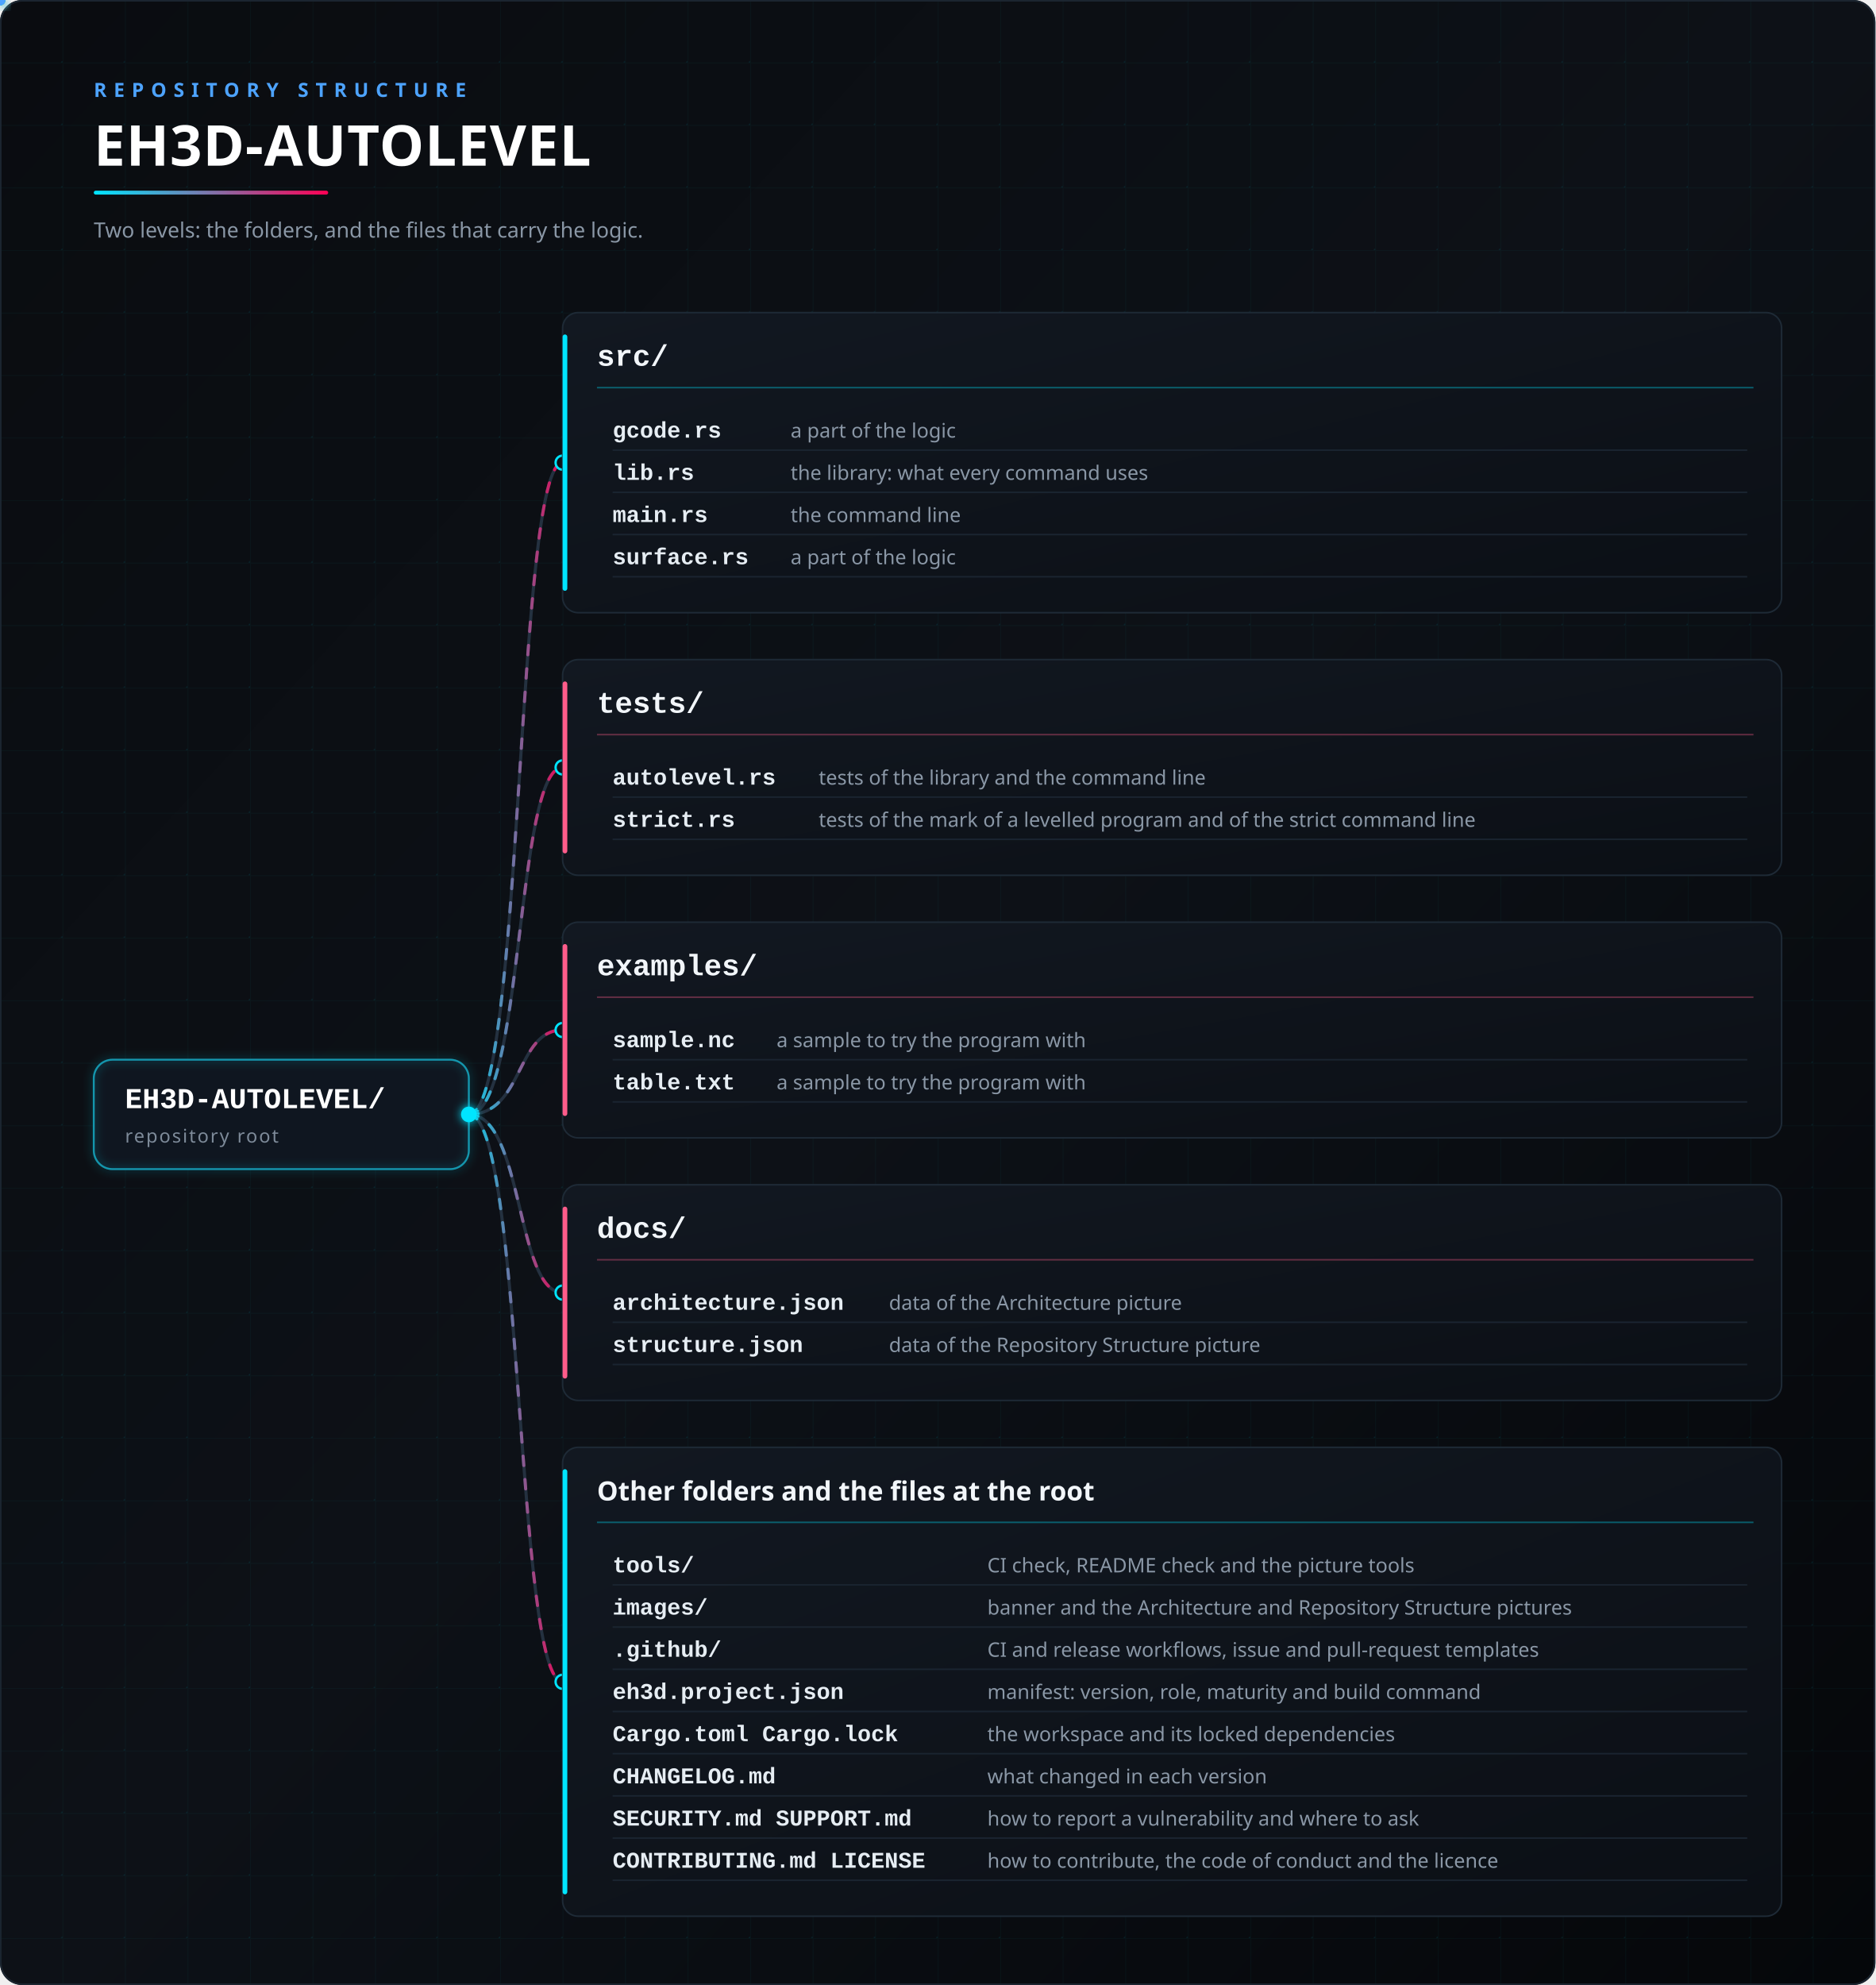
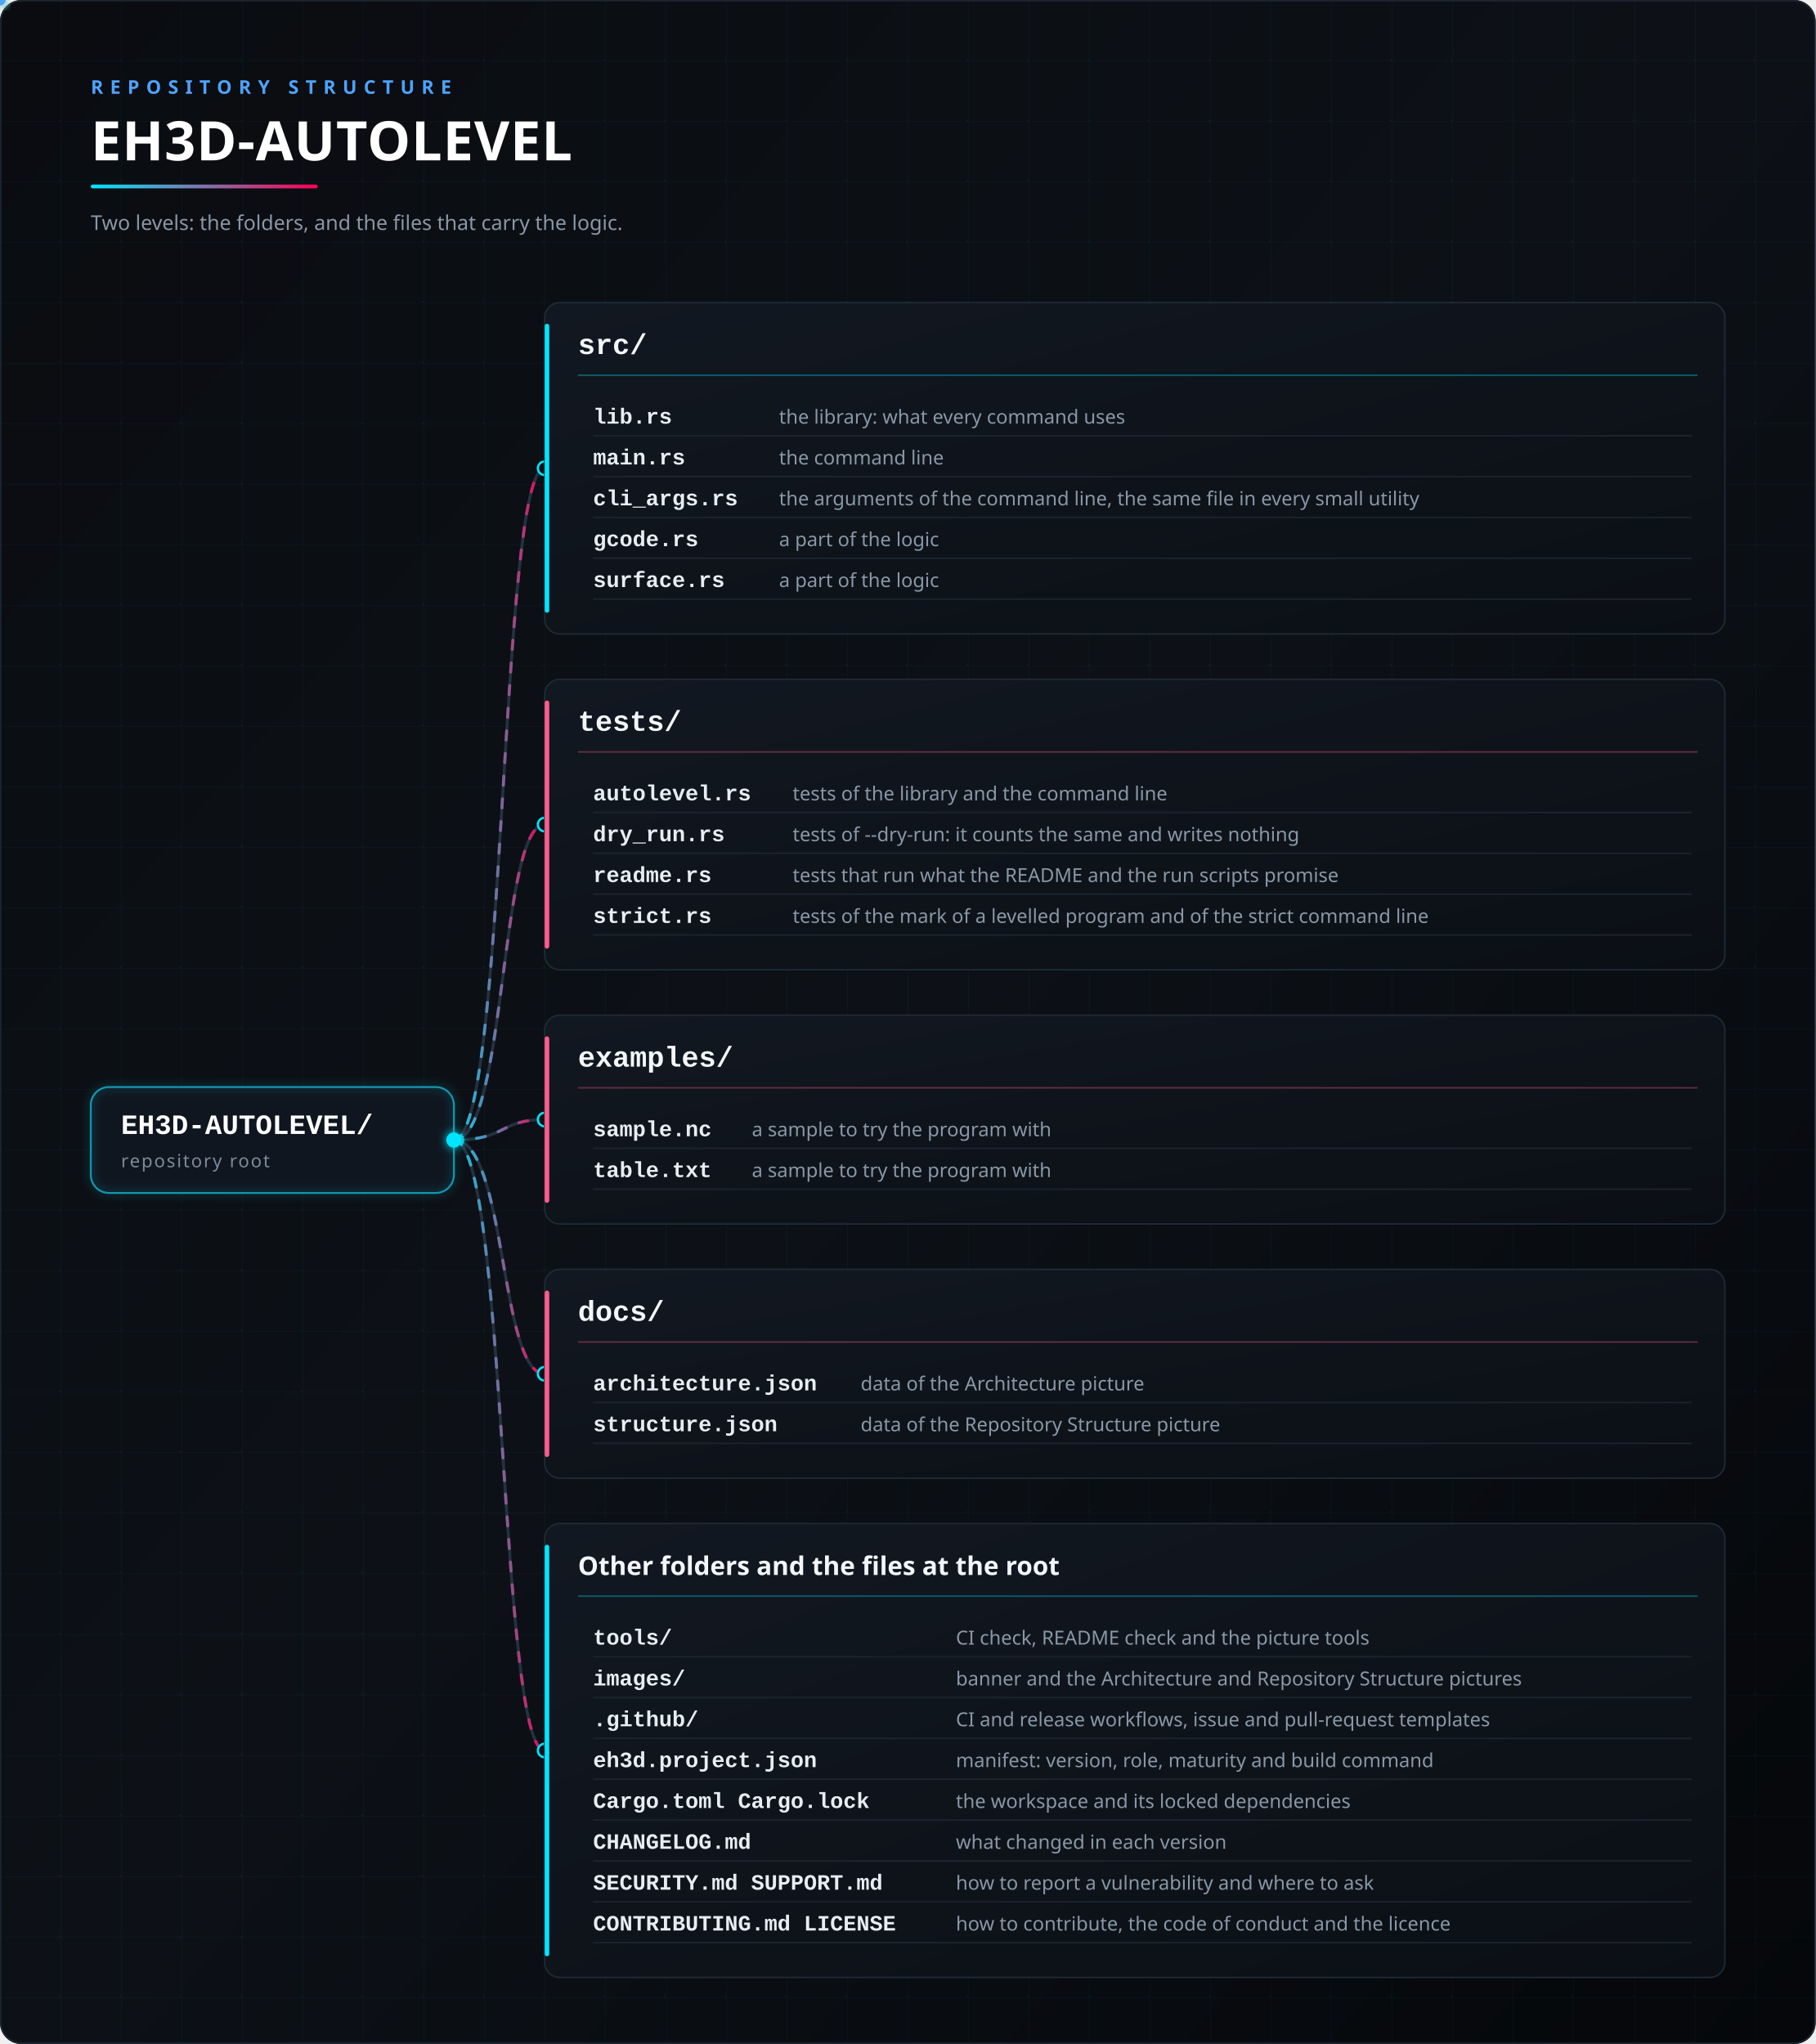
- <svg xmlns="http://www.w3.org/2000/svg" viewBox="0 0 1200 1270" width="100%" role="img" aria-labelledby="t d">
+ <svg xmlns="http://www.w3.org/2000/svg" viewBox="0 0 1200 1351" width="100%" role="img" aria-labelledby="t d">
  <defs>
    <linearGradient id="bg" x1="0" y1="0" x2="1" y2="1">
      <stop offset="0" stop-color="#0A0C10" />
      <stop offset="0.5" stop-color="#0D1117" />
      <stop offset="1" stop-color="#05070A" />
    </linearGradient>
    <linearGradient id="card" x1="0" y1="0" x2="1" y2="1">
      <stop offset="0" stop-color="#121821" />
      <stop offset="1" stop-color="#0B0F15" />
    </linearGradient>
    <linearGradient id="line" x1="0" y1="0" x2="1" y2="0">
      <stop offset="0" stop-color="#00E5FF" />
      <stop offset="1" stop-color="#FF0055" />
    </linearGradient>
    <filter id="glow" x="-50%" y="-50%" width="200%" height="200%">
      <feGaussianBlur stdDeviation="3" result="b" />
      <feMerge>
        <feMergeNode in="b" />
        <feMergeNode in="SourceGraphic" />
      </feMerge>
    </filter>
    <pattern id="grid" width="40" height="40" patternUnits="userSpaceOnUse">
      <path d="M40 0H0V40" fill="none" stroke="#00E5FF" stroke-opacity="0.035" />
      <circle cx="40" cy="40" r="1" fill="#00E5FF" fill-opacity="0.09" />
    </pattern>
  </defs>
-   <rect width="1200" height="1270" rx="14" fill="url(#bg)" />
-   <rect width="1200" height="1270" rx="14" fill="url(#grid)" />
-   <rect x="0.5" y="0.5" width="1199" height="1269" rx="14" fill="none" stroke="#1B2530" />
+   <rect width="1200" height="1351" rx="14" fill="url(#bg)" />
+   <rect width="1200" height="1351" rx="14" fill="url(#grid)" />
+   <rect x="0.5" y="0.5" width="1199" height="1350" rx="14" fill="none" stroke="#1B2530" />
  <text x="60" y="62" font-family="'Segoe UI','Noto Sans','Noto Sans CJK SC','Microsoft YaHei','Yu Gothic','Helvetica Neue',Helvetica,Arial,sans-serif" font-size="12.5" font-weight="600" fill="#4DA3FF" text-anchor="start" letter-spacing="4.5">REPOSITORY STRUCTURE</text>
  <text x="60" y="106" font-family="'Segoe UI','Noto Sans','Noto Sans CJK SC','Microsoft YaHei','Yu Gothic','Helvetica Neue',Helvetica,Arial,sans-serif" font-size="36" font-weight="700" fill="#FFFFFF" text-anchor="start" letter-spacing="0.5">EH3D-AUTOLEVEL</text>
  <rect x="60" y="122" width="150" height="2.5" rx="1.25" fill="url(#line)">
    <animate attributeName="width" values="40;150;150" keyTimes="0;0.4;1" dur="3s" repeatCount="indefinite" />
  </rect>
  <text x="60" y="152" font-family="'Segoe UI','Noto Sans','Noto Sans CJK SC','Microsoft YaHei','Yu Gothic','Helvetica Neue',Helvetica,Arial,sans-serif" font-size="13.5" font-weight="400" fill="#8A97A6" text-anchor="start">Two levels: the folders, and the files that carry the logic.</text>
-   <path id="c0" d="M300,713 C335,713 330,296 360,296" fill="none" stroke="#243140" stroke-width="2" />
-   <path d="M300,713 C335,713 330,296 360,296" fill="none" stroke="url(#line)" stroke-width="2" stroke-linecap="round" stroke-dasharray="6 9" opacity="0.9">
+   <path id="c0" d="M300,753.5 C335,753.5 330,309.5 360,309.5" fill="none" stroke="#243140" stroke-width="2" />
+   <path d="M300,753.5 C335,753.5 330,309.5 360,309.5" fill="none" stroke="url(#line)" stroke-width="2" stroke-linecap="round" stroke-dasharray="6 9" opacity="0.9">
    <animate attributeName="stroke-dashoffset" from="0" to="-30" dur="1.6s" repeatCount="indefinite" />
  </path>
-   <circle cx="360" cy="296" r="4.5" fill="#0D1117" stroke="#00E5FF" stroke-width="1.5" />
-   <path id="c1" d="M300,713 C335,713 330,491 360,491" fill="none" stroke="#243140" stroke-width="2" />
-   <path d="M300,713 C335,713 330,491 360,491" fill="none" stroke="url(#line)" stroke-width="2" stroke-linecap="round" stroke-dasharray="6 9" opacity="0.9">
+   <circle cx="360" cy="309.5" r="4.5" fill="#0D1117" stroke="#00E5FF" stroke-width="1.5" />
+   <path id="c1" d="M300,753.5 C335,753.5 330,545 360,545" fill="none" stroke="#243140" stroke-width="2" />
+   <path d="M300,753.5 C335,753.5 330,545 360,545" fill="none" stroke="url(#line)" stroke-width="2" stroke-linecap="round" stroke-dasharray="6 9" opacity="0.9">
    <animate attributeName="stroke-dashoffset" from="0" to="-30" dur="1.6s" repeatCount="indefinite" />
  </path>
-   <circle cx="360" cy="491" r="4.5" fill="#0D1117" stroke="#00E5FF" stroke-width="1.5" />
-   <path id="c2" d="M300,713 C335,713 330,659 360,659" fill="none" stroke="#243140" stroke-width="2" />
-   <path d="M300,713 C335,713 330,659 360,659" fill="none" stroke="url(#line)" stroke-width="2" stroke-linecap="round" stroke-dasharray="6 9" opacity="0.9">
+   <circle cx="360" cy="545" r="4.5" fill="#0D1117" stroke="#00E5FF" stroke-width="1.5" />
+   <path id="c2" d="M300,753.5 C335,753.5 330,740 360,740" fill="none" stroke="#243140" stroke-width="2" />
+   <path d="M300,753.5 C335,753.5 330,740 360,740" fill="none" stroke="url(#line)" stroke-width="2" stroke-linecap="round" stroke-dasharray="6 9" opacity="0.9">
    <animate attributeName="stroke-dashoffset" from="0" to="-30" dur="1.6s" repeatCount="indefinite" />
  </path>
-   <circle cx="360" cy="659" r="4.5" fill="#0D1117" stroke="#00E5FF" stroke-width="1.5" />
-   <path id="c3" d="M300,713 C335,713 330,827 360,827" fill="none" stroke="#243140" stroke-width="2" />
-   <path d="M300,713 C335,713 330,827 360,827" fill="none" stroke="url(#line)" stroke-width="2" stroke-linecap="round" stroke-dasharray="6 9" opacity="0.9">
+   <circle cx="360" cy="740" r="4.5" fill="#0D1117" stroke="#00E5FF" stroke-width="1.5" />
+   <path id="c3" d="M300,753.5 C335,753.5 330,908 360,908" fill="none" stroke="#243140" stroke-width="2" />
+   <path d="M300,753.5 C335,753.5 330,908 360,908" fill="none" stroke="url(#line)" stroke-width="2" stroke-linecap="round" stroke-dasharray="6 9" opacity="0.9">
    <animate attributeName="stroke-dashoffset" from="0" to="-30" dur="1.6s" repeatCount="indefinite" />
  </path>
-   <circle cx="360" cy="827" r="4.5" fill="#0D1117" stroke="#00E5FF" stroke-width="1.5" />
-   <path id="c4" d="M300,713 C335,713 330,1076 360,1076" fill="none" stroke="#243140" stroke-width="2" />
-   <path d="M300,713 C335,713 330,1076 360,1076" fill="none" stroke="url(#line)" stroke-width="2" stroke-linecap="round" stroke-dasharray="6 9" opacity="0.9">
+   <circle cx="360" cy="908" r="4.5" fill="#0D1117" stroke="#00E5FF" stroke-width="1.5" />
+   <path id="c4" d="M300,753.5 C335,753.5 330,1157 360,1157" fill="none" stroke="#243140" stroke-width="2" />
+   <path d="M300,753.5 C335,753.5 330,1157 360,1157" fill="none" stroke="url(#line)" stroke-width="2" stroke-linecap="round" stroke-dasharray="6 9" opacity="0.9">
    <animate attributeName="stroke-dashoffset" from="0" to="-30" dur="1.6s" repeatCount="indefinite" />
  </path>
-   <circle cx="360" cy="1076" r="4.5" fill="#0D1117" stroke="#00E5FF" stroke-width="1.5" />
+   <circle cx="360" cy="1157" r="4.5" fill="#0D1117" stroke="#00E5FF" stroke-width="1.5" />
  <circle r="3.5" fill="#00E5FF" filter="url(#glow)">
    <animateMotion dur="3.4s" repeatCount="indefinite">
      <mpath href="#c0" />
    </animateMotion>
  </circle>
  <circle r="3.5" fill="#4DA3FF" filter="url(#glow)">
    <animateMotion dur="4.2s" repeatCount="indefinite">
      <mpath href="#c1" />
    </animateMotion>
  </circle>
  <circle r="3.5" fill="#FFB300" filter="url(#glow)">
    <animateMotion dur="5.0s" repeatCount="indefinite">
      <mpath href="#c2" />
    </animateMotion>
  </circle>
  <circle r="3.5" fill="#00E5FF" filter="url(#glow)">
    <animateMotion dur="5.8s" repeatCount="indefinite">
      <mpath href="#c3" />
    </animateMotion>
  </circle>
  <circle r="3.5" fill="#4DA3FF" filter="url(#glow)">
    <animateMotion dur="6.6s" repeatCount="indefinite">
      <mpath href="#c4" />
    </animateMotion>
  </circle>
-   <rect x="60" y="678" width="240" height="70" rx="12" fill="#0F1620" stroke="#2A3A4C" stroke-width="1.2" />
-   <rect x="60" y="678" width="240" height="70" rx="12" fill="none" stroke="#00E5FF" stroke-opacity="0.5" stroke-width="1.2" filter="url(#glow)">
+   <rect x="60" y="718.5" width="240" height="70" rx="12" fill="#0F1620" stroke="#2A3A4C" stroke-width="1.2" />
+   <rect x="60" y="718.5" width="240" height="70" rx="12" fill="none" stroke="#00E5FF" stroke-opacity="0.5" stroke-width="1.2" filter="url(#glow)">
    <animate attributeName="stroke-opacity" values="0.15;0.6;0.15" dur="3.6s" repeatCount="indefinite" />
  </rect>
-   <text x="80" y="709" font-family="'JetBrains Mono','Cascadia Code','SFMono-Regular',Consolas,'Liberation Mono',monospace" font-size="18.5" font-weight="700" fill="#FFFFFF" text-anchor="start">EH3D-AUTOLEVEL/</text>
-   <text x="80" y="731" font-family="'Segoe UI','Noto Sans','Noto Sans CJK SC','Microsoft YaHei','Yu Gothic','Helvetica Neue',Helvetica,Arial,sans-serif" font-size="12" font-weight="400" fill="#7D8A99" text-anchor="start" letter-spacing="1">repository root</text>
-   <circle cx="300" cy="713" r="5" fill="#00E5FF" filter="url(#glow)" />
-   <rect x="360" y="200" width="780" height="192" rx="10" fill="url(#card)" stroke="#1E2A36" stroke-width="1" />
-   <rect x="360" y="214" width="3" height="164" rx="1.5" fill="#00E5FF">
+   <text x="80" y="749.5" font-family="'JetBrains Mono','Cascadia Code','SFMono-Regular',Consolas,'Liberation Mono',monospace" font-size="18.5" font-weight="700" fill="#FFFFFF" text-anchor="start">EH3D-AUTOLEVEL/</text>
+   <text x="80" y="771.5" font-family="'Segoe UI','Noto Sans','Noto Sans CJK SC','Microsoft YaHei','Yu Gothic','Helvetica Neue',Helvetica,Arial,sans-serif" font-size="12" font-weight="400" fill="#7D8A99" text-anchor="start" letter-spacing="1">repository root</text>
+   <circle cx="300" cy="753.5" r="5" fill="#00E5FF" filter="url(#glow)" />
+   <rect x="360" y="200" width="780" height="219" rx="10" fill="url(#card)" stroke="#1E2A36" stroke-width="1" />
+   <rect x="360" y="214" width="3" height="191" rx="1.5" fill="#00E5FF">
    <animate attributeName="opacity" values="0.55;1;0.55" dur="4s" begin="0s" repeatCount="indefinite" />
  </rect>
  <text x="382" y="234" font-family="'JetBrains Mono','Cascadia Code','SFMono-Regular',Consolas,'Liberation Mono',monospace" font-size="19" font-weight="700" fill="#F2F6FA" text-anchor="start">src/</text>
  <line x1="382" y1="248" x2="1122" y2="248" stroke="#00E5FF" stroke-opacity="0.35" stroke-width="1" />
-   <text x="392" y="280" font-family="'JetBrains Mono','Cascadia Code','SFMono-Regular',Consolas,'Liberation Mono',monospace" font-size="14.5" font-weight="600" fill="#E6EDF3" text-anchor="start">gcode.rs</text>
-   <text x="505.9" y="280" font-family="'Segoe UI','Noto Sans','Noto Sans CJK SC','Microsoft YaHei','Yu Gothic','Helvetica Neue',Helvetica,Arial,sans-serif" font-size="12.8" font-weight="400" fill="#8A97A6" text-anchor="start">a part of the logic</text>
+   <text x="392" y="280" font-family="'JetBrains Mono','Cascadia Code','SFMono-Regular',Consolas,'Liberation Mono',monospace" font-size="14.5" font-weight="600" fill="#E6EDF3" text-anchor="start">lib.rs</text>
+   <text x="514.89" y="280" font-family="'Segoe UI','Noto Sans','Noto Sans CJK SC','Microsoft YaHei','Yu Gothic','Helvetica Neue',Helvetica,Arial,sans-serif" font-size="12.8" font-weight="400" fill="#8A97A6" text-anchor="start">the library: what every command uses</text>
  <line x1="392" y1="288" x2="1118" y2="288" stroke="#1A2430" stroke-width="1" />
-   <text x="392" y="307" font-family="'JetBrains Mono','Cascadia Code','SFMono-Regular',Consolas,'Liberation Mono',monospace" font-size="14.5" font-weight="600" fill="#E6EDF3" text-anchor="start">lib.rs</text>
-   <text x="505.9" y="307" font-family="'Segoe UI','Noto Sans','Noto Sans CJK SC','Microsoft YaHei','Yu Gothic','Helvetica Neue',Helvetica,Arial,sans-serif" font-size="12.8" font-weight="400" fill="#8A97A6" text-anchor="start">the library: what every command uses</text>
+   <text x="392" y="307" font-family="'JetBrains Mono','Cascadia Code','SFMono-Regular',Consolas,'Liberation Mono',monospace" font-size="14.5" font-weight="600" fill="#E6EDF3" text-anchor="start">main.rs</text>
+   <text x="514.89" y="307" font-family="'Segoe UI','Noto Sans','Noto Sans CJK SC','Microsoft YaHei','Yu Gothic','Helvetica Neue',Helvetica,Arial,sans-serif" font-size="12.8" font-weight="400" fill="#8A97A6" text-anchor="start">the command line</text>
  <line x1="392" y1="315" x2="1118" y2="315" stroke="#1A2430" stroke-width="1" />
-   <text x="392" y="334" font-family="'JetBrains Mono','Cascadia Code','SFMono-Regular',Consolas,'Liberation Mono',monospace" font-size="14.5" font-weight="600" fill="#E6EDF3" text-anchor="start">main.rs</text>
-   <text x="505.9" y="334" font-family="'Segoe UI','Noto Sans','Noto Sans CJK SC','Microsoft YaHei','Yu Gothic','Helvetica Neue',Helvetica,Arial,sans-serif" font-size="12.8" font-weight="400" fill="#8A97A6" text-anchor="start">the command line</text>
+   <text x="392" y="334" font-family="'JetBrains Mono','Cascadia Code','SFMono-Regular',Consolas,'Liberation Mono',monospace" font-size="14.5" font-weight="600" fill="#E6EDF3" text-anchor="start">cli_args.rs</text>
+   <text x="514.89" y="334" font-family="'Segoe UI','Noto Sans','Noto Sans CJK SC','Microsoft YaHei','Yu Gothic','Helvetica Neue',Helvetica,Arial,sans-serif" font-size="12.8" font-weight="400" fill="#8A97A6" text-anchor="start">the arguments of the command line, the same file in every small utility</text>
  <line x1="392" y1="342" x2="1118" y2="342" stroke="#1A2430" stroke-width="1" />
-   <text x="392" y="361" font-family="'JetBrains Mono','Cascadia Code','SFMono-Regular',Consolas,'Liberation Mono',monospace" font-size="14.5" font-weight="600" fill="#E6EDF3" text-anchor="start">surface.rs</text>
-   <text x="505.9" y="361" font-family="'Segoe UI','Noto Sans','Noto Sans CJK SC','Microsoft YaHei','Yu Gothic','Helvetica Neue',Helvetica,Arial,sans-serif" font-size="12.8" font-weight="400" fill="#8A97A6" text-anchor="start">a part of the logic</text>
+   <text x="392" y="361" font-family="'JetBrains Mono','Cascadia Code','SFMono-Regular',Consolas,'Liberation Mono',monospace" font-size="14.5" font-weight="600" fill="#E6EDF3" text-anchor="start">gcode.rs</text>
+   <text x="514.89" y="361" font-family="'Segoe UI','Noto Sans','Noto Sans CJK SC','Microsoft YaHei','Yu Gothic','Helvetica Neue',Helvetica,Arial,sans-serif" font-size="12.8" font-weight="400" fill="#8A97A6" text-anchor="start">a part of the logic</text>
  <line x1="392" y1="369" x2="1118" y2="369" stroke="#1A2430" stroke-width="1" />
-   <rect x="360" y="422" width="780" height="138" rx="10" fill="url(#card)" stroke="#1E2A36" stroke-width="1" />
-   <rect x="360" y="436" width="3" height="110" rx="1.5" fill="#FF5C8A">
+   <text x="392" y="388" font-family="'JetBrains Mono','Cascadia Code','SFMono-Regular',Consolas,'Liberation Mono',monospace" font-size="14.5" font-weight="600" fill="#E6EDF3" text-anchor="start">surface.rs</text>
+   <text x="514.89" y="388" font-family="'Segoe UI','Noto Sans','Noto Sans CJK SC','Microsoft YaHei','Yu Gothic','Helvetica Neue',Helvetica,Arial,sans-serif" font-size="12.8" font-weight="400" fill="#8A97A6" text-anchor="start">a part of the logic</text>
+   <line x1="392" y1="396" x2="1118" y2="396" stroke="#1A2430" stroke-width="1" />
+   <rect x="360" y="449" width="780" height="192" rx="10" fill="url(#card)" stroke="#1E2A36" stroke-width="1" />
+   <rect x="360" y="463" width="3" height="164" rx="1.5" fill="#FF5C8A">
    <animate attributeName="opacity" values="0.55;1;0.55" dur="4s" begin="0.6s" repeatCount="indefinite" />
  </rect>
-   <text x="382" y="456" font-family="'JetBrains Mono','Cascadia Code','SFMono-Regular',Consolas,'Liberation Mono',monospace" font-size="19" font-weight="700" fill="#F2F6FA" text-anchor="start">tests/</text>
-   <line x1="382" y1="470" x2="1122" y2="470" stroke="#FF5C8A" stroke-opacity="0.35" stroke-width="1" />
-   <text x="392" y="502" font-family="'JetBrains Mono','Cascadia Code','SFMono-Regular',Consolas,'Liberation Mono',monospace" font-size="14.5" font-weight="600" fill="#E6EDF3" text-anchor="start">autolevel.rs</text>
-   <text x="523.88" y="502" font-family="'Segoe UI','Noto Sans','Noto Sans CJK SC','Microsoft YaHei','Yu Gothic','Helvetica Neue',Helvetica,Arial,sans-serif" font-size="12.8" font-weight="400" fill="#8A97A6" text-anchor="start">tests of the library and the command line</text>
-   <line x1="392" y1="510" x2="1118" y2="510" stroke="#1A2430" stroke-width="1" />
-   <text x="392" y="529" font-family="'JetBrains Mono','Cascadia Code','SFMono-Regular',Consolas,'Liberation Mono',monospace" font-size="14.5" font-weight="600" fill="#E6EDF3" text-anchor="start">strict.rs</text>
-   <text x="523.88" y="529" font-family="'Segoe UI','Noto Sans','Noto Sans CJK SC','Microsoft YaHei','Yu Gothic','Helvetica Neue',Helvetica,Arial,sans-serif" font-size="12.8" font-weight="400" fill="#8A97A6" text-anchor="start">tests of the mark of a levelled program and of the strict command line</text>
+   <text x="382" y="483" font-family="'JetBrains Mono','Cascadia Code','SFMono-Regular',Consolas,'Liberation Mono',monospace" font-size="19" font-weight="700" fill="#F2F6FA" text-anchor="start">tests/</text>
+   <line x1="382" y1="497" x2="1122" y2="497" stroke="#FF5C8A" stroke-opacity="0.35" stroke-width="1" />
+   <text x="392" y="529" font-family="'JetBrains Mono','Cascadia Code','SFMono-Regular',Consolas,'Liberation Mono',monospace" font-size="14.5" font-weight="600" fill="#E6EDF3" text-anchor="start">autolevel.rs</text>
+   <text x="523.88" y="529" font-family="'Segoe UI','Noto Sans','Noto Sans CJK SC','Microsoft YaHei','Yu Gothic','Helvetica Neue',Helvetica,Arial,sans-serif" font-size="12.8" font-weight="400" fill="#8A97A6" text-anchor="start">tests of the library and the command line</text>
  <line x1="392" y1="537" x2="1118" y2="537" stroke="#1A2430" stroke-width="1" />
-   <rect x="360" y="590" width="780" height="138" rx="10" fill="url(#card)" stroke="#1E2A36" stroke-width="1" />
-   <rect x="360" y="604" width="3" height="110" rx="1.5" fill="#FF5C8A">
+   <text x="392" y="556" font-family="'JetBrains Mono','Cascadia Code','SFMono-Regular',Consolas,'Liberation Mono',monospace" font-size="14.5" font-weight="600" fill="#E6EDF3" text-anchor="start">dry_run.rs</text>
+   <text x="523.88" y="556" font-family="'Segoe UI','Noto Sans','Noto Sans CJK SC','Microsoft YaHei','Yu Gothic','Helvetica Neue',Helvetica,Arial,sans-serif" font-size="12.8" font-weight="400" fill="#8A97A6" text-anchor="start">tests of --dry-run: it counts the same and writes nothing</text>
+   <line x1="392" y1="564" x2="1118" y2="564" stroke="#1A2430" stroke-width="1" />
+   <text x="392" y="583" font-family="'JetBrains Mono','Cascadia Code','SFMono-Regular',Consolas,'Liberation Mono',monospace" font-size="14.5" font-weight="600" fill="#E6EDF3" text-anchor="start">readme.rs</text>
+   <text x="523.88" y="583" font-family="'Segoe UI','Noto Sans','Noto Sans CJK SC','Microsoft YaHei','Yu Gothic','Helvetica Neue',Helvetica,Arial,sans-serif" font-size="12.8" font-weight="400" fill="#8A97A6" text-anchor="start">tests that run what the README and the run scripts promise</text>
+   <line x1="392" y1="591" x2="1118" y2="591" stroke="#1A2430" stroke-width="1" />
+   <text x="392" y="610" font-family="'JetBrains Mono','Cascadia Code','SFMono-Regular',Consolas,'Liberation Mono',monospace" font-size="14.5" font-weight="600" fill="#E6EDF3" text-anchor="start">strict.rs</text>
+   <text x="523.88" y="610" font-family="'Segoe UI','Noto Sans','Noto Sans CJK SC','Microsoft YaHei','Yu Gothic','Helvetica Neue',Helvetica,Arial,sans-serif" font-size="12.8" font-weight="400" fill="#8A97A6" text-anchor="start">tests of the mark of a levelled program and of the strict command line</text>
+   <line x1="392" y1="618" x2="1118" y2="618" stroke="#1A2430" stroke-width="1" />
+   <rect x="360" y="671" width="780" height="138" rx="10" fill="url(#card)" stroke="#1E2A36" stroke-width="1" />
+   <rect x="360" y="685" width="3" height="110" rx="1.5" fill="#FF5C8A">
    <animate attributeName="opacity" values="0.55;1;0.55" dur="4s" begin="1.2s" repeatCount="indefinite" />
  </rect>
-   <text x="382" y="624" font-family="'JetBrains Mono','Cascadia Code','SFMono-Regular',Consolas,'Liberation Mono',monospace" font-size="19" font-weight="700" fill="#F2F6FA" text-anchor="start">examples/</text>
-   <line x1="382" y1="638" x2="1122" y2="638" stroke="#FF5C8A" stroke-opacity="0.35" stroke-width="1" />
-   <text x="392" y="670" font-family="'JetBrains Mono','Cascadia Code','SFMono-Regular',Consolas,'Liberation Mono',monospace" font-size="14.5" font-weight="600" fill="#E6EDF3" text-anchor="start">sample.nc</text>
-   <text x="496.91" y="670" font-family="'Segoe UI','Noto Sans','Noto Sans CJK SC','Microsoft YaHei','Yu Gothic','Helvetica Neue',Helvetica,Arial,sans-serif" font-size="12.8" font-weight="400" fill="#8A97A6" text-anchor="start">a sample to try the program with</text>
-   <line x1="392" y1="678" x2="1118" y2="678" stroke="#1A2430" stroke-width="1" />
-   <text x="392" y="697" font-family="'JetBrains Mono','Cascadia Code','SFMono-Regular',Consolas,'Liberation Mono',monospace" font-size="14.5" font-weight="600" fill="#E6EDF3" text-anchor="start">table.txt</text>
-   <text x="496.91" y="697" font-family="'Segoe UI','Noto Sans','Noto Sans CJK SC','Microsoft YaHei','Yu Gothic','Helvetica Neue',Helvetica,Arial,sans-serif" font-size="12.8" font-weight="400" fill="#8A97A6" text-anchor="start">a sample to try the program with</text>
-   <line x1="392" y1="705" x2="1118" y2="705" stroke="#1A2430" stroke-width="1" />
-   <rect x="360" y="758" width="780" height="138" rx="10" fill="url(#card)" stroke="#1E2A36" stroke-width="1" />
-   <rect x="360" y="772" width="3" height="110" rx="1.5" fill="#FF5C8A">
+   <text x="382" y="705" font-family="'JetBrains Mono','Cascadia Code','SFMono-Regular',Consolas,'Liberation Mono',monospace" font-size="19" font-weight="700" fill="#F2F6FA" text-anchor="start">examples/</text>
+   <line x1="382" y1="719" x2="1122" y2="719" stroke="#FF5C8A" stroke-opacity="0.35" stroke-width="1" />
+   <text x="392" y="751" font-family="'JetBrains Mono','Cascadia Code','SFMono-Regular',Consolas,'Liberation Mono',monospace" font-size="14.5" font-weight="600" fill="#E6EDF3" text-anchor="start">sample.nc</text>
+   <text x="496.91" y="751" font-family="'Segoe UI','Noto Sans','Noto Sans CJK SC','Microsoft YaHei','Yu Gothic','Helvetica Neue',Helvetica,Arial,sans-serif" font-size="12.8" font-weight="400" fill="#8A97A6" text-anchor="start">a sample to try the program with</text>
+   <line x1="392" y1="759" x2="1118" y2="759" stroke="#1A2430" stroke-width="1" />
+   <text x="392" y="778" font-family="'JetBrains Mono','Cascadia Code','SFMono-Regular',Consolas,'Liberation Mono',monospace" font-size="14.5" font-weight="600" fill="#E6EDF3" text-anchor="start">table.txt</text>
+   <text x="496.91" y="778" font-family="'Segoe UI','Noto Sans','Noto Sans CJK SC','Microsoft YaHei','Yu Gothic','Helvetica Neue',Helvetica,Arial,sans-serif" font-size="12.8" font-weight="400" fill="#8A97A6" text-anchor="start">a sample to try the program with</text>
+   <line x1="392" y1="786" x2="1118" y2="786" stroke="#1A2430" stroke-width="1" />
+   <rect x="360" y="839" width="780" height="138" rx="10" fill="url(#card)" stroke="#1E2A36" stroke-width="1" />
+   <rect x="360" y="853" width="3" height="110" rx="1.5" fill="#FF5C8A">
    <animate attributeName="opacity" values="0.55;1;0.55" dur="4s" begin="1.8s" repeatCount="indefinite" />
  </rect>
-   <text x="382" y="792" font-family="'JetBrains Mono','Cascadia Code','SFMono-Regular',Consolas,'Liberation Mono',monospace" font-size="19" font-weight="700" fill="#F2F6FA" text-anchor="start">docs/</text>
-   <line x1="382" y1="806" x2="1122" y2="806" stroke="#FF5C8A" stroke-opacity="0.35" stroke-width="1" />
-   <text x="392" y="838" font-family="'JetBrains Mono','Cascadia Code','SFMono-Regular',Consolas,'Liberation Mono',monospace" font-size="14.5" font-weight="600" fill="#E6EDF3" text-anchor="start">architecture.json</text>
-   <text x="568.83" y="838" font-family="'Segoe UI','Noto Sans','Noto Sans CJK SC','Microsoft YaHei','Yu Gothic','Helvetica Neue',Helvetica,Arial,sans-serif" font-size="12.8" font-weight="400" fill="#8A97A6" text-anchor="start">data of the Architecture picture</text>
-   <line x1="392" y1="846" x2="1118" y2="846" stroke="#1A2430" stroke-width="1" />
-   <text x="392" y="865" font-family="'JetBrains Mono','Cascadia Code','SFMono-Regular',Consolas,'Liberation Mono',monospace" font-size="14.5" font-weight="600" fill="#E6EDF3" text-anchor="start">structure.json</text>
-   <text x="568.83" y="865" font-family="'Segoe UI','Noto Sans','Noto Sans CJK SC','Microsoft YaHei','Yu Gothic','Helvetica Neue',Helvetica,Arial,sans-serif" font-size="12.8" font-weight="400" fill="#8A97A6" text-anchor="start">data of the Repository Structure picture</text>
-   <line x1="392" y1="873" x2="1118" y2="873" stroke="#1A2430" stroke-width="1" />
-   <rect x="360" y="926" width="780" height="300" rx="10" fill="url(#card)" stroke="#1E2A36" stroke-width="1" />
-   <rect x="360" y="940" width="3" height="272" rx="1.5" fill="#00E5FF">
+   <text x="382" y="873" font-family="'JetBrains Mono','Cascadia Code','SFMono-Regular',Consolas,'Liberation Mono',monospace" font-size="19" font-weight="700" fill="#F2F6FA" text-anchor="start">docs/</text>
+   <line x1="382" y1="887" x2="1122" y2="887" stroke="#FF5C8A" stroke-opacity="0.35" stroke-width="1" />
+   <text x="392" y="919" font-family="'JetBrains Mono','Cascadia Code','SFMono-Regular',Consolas,'Liberation Mono',monospace" font-size="14.5" font-weight="600" fill="#E6EDF3" text-anchor="start">architecture.json</text>
+   <text x="568.83" y="919" font-family="'Segoe UI','Noto Sans','Noto Sans CJK SC','Microsoft YaHei','Yu Gothic','Helvetica Neue',Helvetica,Arial,sans-serif" font-size="12.8" font-weight="400" fill="#8A97A6" text-anchor="start">data of the Architecture picture</text>
+   <line x1="392" y1="927" x2="1118" y2="927" stroke="#1A2430" stroke-width="1" />
+   <text x="392" y="946" font-family="'JetBrains Mono','Cascadia Code','SFMono-Regular',Consolas,'Liberation Mono',monospace" font-size="14.5" font-weight="600" fill="#E6EDF3" text-anchor="start">structure.json</text>
+   <text x="568.83" y="946" font-family="'Segoe UI','Noto Sans','Noto Sans CJK SC','Microsoft YaHei','Yu Gothic','Helvetica Neue',Helvetica,Arial,sans-serif" font-size="12.8" font-weight="400" fill="#8A97A6" text-anchor="start">data of the Repository Structure picture</text>
+   <line x1="392" y1="954" x2="1118" y2="954" stroke="#1A2430" stroke-width="1" />
+   <rect x="360" y="1007" width="780" height="300" rx="10" fill="url(#card)" stroke="#1E2A36" stroke-width="1" />
+   <rect x="360" y="1021" width="3" height="272" rx="1.5" fill="#00E5FF">
    <animate attributeName="opacity" values="0.55;1;0.55" dur="4s" begin="2.4s" repeatCount="indefinite" />
  </rect>
-   <text x="382" y="960" font-family="'Segoe UI','Noto Sans','Noto Sans CJK SC','Microsoft YaHei','Yu Gothic','Helvetica Neue',Helvetica,Arial,sans-serif" font-size="17" font-weight="700" fill="#F2F6FA" text-anchor="start">Other folders and the files at the root</text>
-   <line x1="382" y1="974" x2="1122" y2="974" stroke="#00E5FF" stroke-opacity="0.35" stroke-width="1" />
-   <text x="392" y="1006" font-family="'JetBrains Mono','Cascadia Code','SFMono-Regular',Consolas,'Liberation Mono',monospace" font-size="14.5" font-weight="600" fill="#E6EDF3" text-anchor="start">tools/</text>
-   <text x="631.76" y="1006" font-family="'Segoe UI','Noto Sans','Noto Sans CJK SC','Microsoft YaHei','Yu Gothic','Helvetica Neue',Helvetica,Arial,sans-serif" font-size="12.8" font-weight="400" fill="#8A97A6" text-anchor="start">CI check, README check and the picture tools</text>
-   <line x1="392" y1="1014" x2="1118" y2="1014" stroke="#1A2430" stroke-width="1" />
-   <text x="392" y="1033" font-family="'JetBrains Mono','Cascadia Code','SFMono-Regular',Consolas,'Liberation Mono',monospace" font-size="14.5" font-weight="600" fill="#E6EDF3" text-anchor="start">images/</text>
-   <text x="631.76" y="1033" font-family="'Segoe UI','Noto Sans','Noto Sans CJK SC','Microsoft YaHei','Yu Gothic','Helvetica Neue',Helvetica,Arial,sans-serif" font-size="12.8" font-weight="400" fill="#8A97A6" text-anchor="start">banner and the Architecture and Repository Structure pictures</text>
-   <line x1="392" y1="1041" x2="1118" y2="1041" stroke="#1A2430" stroke-width="1" />
-   <text x="392" y="1060" font-family="'JetBrains Mono','Cascadia Code','SFMono-Regular',Consolas,'Liberation Mono',monospace" font-size="14.5" font-weight="600" fill="#E6EDF3" text-anchor="start">.github/</text>
-   <text x="631.76" y="1060" font-family="'Segoe UI','Noto Sans','Noto Sans CJK SC','Microsoft YaHei','Yu Gothic','Helvetica Neue',Helvetica,Arial,sans-serif" font-size="12.8" font-weight="400" fill="#8A97A6" text-anchor="start">CI and release workflows, issue and pull-request templates</text>
-   <line x1="392" y1="1068" x2="1118" y2="1068" stroke="#1A2430" stroke-width="1" />
-   <text x="392" y="1087" font-family="'JetBrains Mono','Cascadia Code','SFMono-Regular',Consolas,'Liberation Mono',monospace" font-size="14.5" font-weight="600" fill="#E6EDF3" text-anchor="start">eh3d.project.json</text>
-   <text x="631.76" y="1087" font-family="'Segoe UI','Noto Sans','Noto Sans CJK SC','Microsoft YaHei','Yu Gothic','Helvetica Neue',Helvetica,Arial,sans-serif" font-size="12.8" font-weight="400" fill="#8A97A6" text-anchor="start">manifest: version, role, maturity and build command</text>
+   <text x="382" y="1041" font-family="'Segoe UI','Noto Sans','Noto Sans CJK SC','Microsoft YaHei','Yu Gothic','Helvetica Neue',Helvetica,Arial,sans-serif" font-size="17" font-weight="700" fill="#F2F6FA" text-anchor="start">Other folders and the files at the root</text>
+   <line x1="382" y1="1055" x2="1122" y2="1055" stroke="#00E5FF" stroke-opacity="0.35" stroke-width="1" />
+   <text x="392" y="1087" font-family="'JetBrains Mono','Cascadia Code','SFMono-Regular',Consolas,'Liberation Mono',monospace" font-size="14.5" font-weight="600" fill="#E6EDF3" text-anchor="start">tools/</text>
+   <text x="631.76" y="1087" font-family="'Segoe UI','Noto Sans','Noto Sans CJK SC','Microsoft YaHei','Yu Gothic','Helvetica Neue',Helvetica,Arial,sans-serif" font-size="12.8" font-weight="400" fill="#8A97A6" text-anchor="start">CI check, README check and the picture tools</text>
  <line x1="392" y1="1095" x2="1118" y2="1095" stroke="#1A2430" stroke-width="1" />
-   <text x="392" y="1114" font-family="'JetBrains Mono','Cascadia Code','SFMono-Regular',Consolas,'Liberation Mono',monospace" font-size="14.5" font-weight="600" fill="#E6EDF3" text-anchor="start">Cargo.toml  Cargo.lock</text>
-   <text x="631.76" y="1114" font-family="'Segoe UI','Noto Sans','Noto Sans CJK SC','Microsoft YaHei','Yu Gothic','Helvetica Neue',Helvetica,Arial,sans-serif" font-size="12.8" font-weight="400" fill="#8A97A6" text-anchor="start">the workspace and its locked dependencies</text>
+   <text x="392" y="1114" font-family="'JetBrains Mono','Cascadia Code','SFMono-Regular',Consolas,'Liberation Mono',monospace" font-size="14.5" font-weight="600" fill="#E6EDF3" text-anchor="start">images/</text>
+   <text x="631.76" y="1114" font-family="'Segoe UI','Noto Sans','Noto Sans CJK SC','Microsoft YaHei','Yu Gothic','Helvetica Neue',Helvetica,Arial,sans-serif" font-size="12.8" font-weight="400" fill="#8A97A6" text-anchor="start">banner and the Architecture and Repository Structure pictures</text>
  <line x1="392" y1="1122" x2="1118" y2="1122" stroke="#1A2430" stroke-width="1" />
-   <text x="392" y="1141" font-family="'JetBrains Mono','Cascadia Code','SFMono-Regular',Consolas,'Liberation Mono',monospace" font-size="14.5" font-weight="600" fill="#E6EDF3" text-anchor="start">CHANGELOG.md</text>
-   <text x="631.76" y="1141" font-family="'Segoe UI','Noto Sans','Noto Sans CJK SC','Microsoft YaHei','Yu Gothic','Helvetica Neue',Helvetica,Arial,sans-serif" font-size="12.8" font-weight="400" fill="#8A97A6" text-anchor="start">what changed in each version</text>
+   <text x="392" y="1141" font-family="'JetBrains Mono','Cascadia Code','SFMono-Regular',Consolas,'Liberation Mono',monospace" font-size="14.5" font-weight="600" fill="#E6EDF3" text-anchor="start">.github/</text>
+   <text x="631.76" y="1141" font-family="'Segoe UI','Noto Sans','Noto Sans CJK SC','Microsoft YaHei','Yu Gothic','Helvetica Neue',Helvetica,Arial,sans-serif" font-size="12.8" font-weight="400" fill="#8A97A6" text-anchor="start">CI and release workflows, issue and pull-request templates</text>
  <line x1="392" y1="1149" x2="1118" y2="1149" stroke="#1A2430" stroke-width="1" />
-   <text x="392" y="1168" font-family="'JetBrains Mono','Cascadia Code','SFMono-Regular',Consolas,'Liberation Mono',monospace" font-size="14.5" font-weight="600" fill="#E6EDF3" text-anchor="start">SECURITY.md  SUPPORT.md</text>
-   <text x="631.76" y="1168" font-family="'Segoe UI','Noto Sans','Noto Sans CJK SC','Microsoft YaHei','Yu Gothic','Helvetica Neue',Helvetica,Arial,sans-serif" font-size="12.8" font-weight="400" fill="#8A97A6" text-anchor="start">how to report a vulnerability and where to ask</text>
+   <text x="392" y="1168" font-family="'JetBrains Mono','Cascadia Code','SFMono-Regular',Consolas,'Liberation Mono',monospace" font-size="14.5" font-weight="600" fill="#E6EDF3" text-anchor="start">eh3d.project.json</text>
+   <text x="631.76" y="1168" font-family="'Segoe UI','Noto Sans','Noto Sans CJK SC','Microsoft YaHei','Yu Gothic','Helvetica Neue',Helvetica,Arial,sans-serif" font-size="12.8" font-weight="400" fill="#8A97A6" text-anchor="start">manifest: version, role, maturity and build command</text>
  <line x1="392" y1="1176" x2="1118" y2="1176" stroke="#1A2430" stroke-width="1" />
-   <text x="392" y="1195" font-family="'JetBrains Mono','Cascadia Code','SFMono-Regular',Consolas,'Liberation Mono',monospace" font-size="14.5" font-weight="600" fill="#E6EDF3" text-anchor="start">CONTRIBUTING.md  LICENSE</text>
-   <text x="631.76" y="1195" font-family="'Segoe UI','Noto Sans','Noto Sans CJK SC','Microsoft YaHei','Yu Gothic','Helvetica Neue',Helvetica,Arial,sans-serif" font-size="12.8" font-weight="400" fill="#8A97A6" text-anchor="start">how to contribute, the code of conduct and the licence</text>
+   <text x="392" y="1195" font-family="'JetBrains Mono','Cascadia Code','SFMono-Regular',Consolas,'Liberation Mono',monospace" font-size="14.5" font-weight="600" fill="#E6EDF3" text-anchor="start">Cargo.toml  Cargo.lock</text>
+   <text x="631.76" y="1195" font-family="'Segoe UI','Noto Sans','Noto Sans CJK SC','Microsoft YaHei','Yu Gothic','Helvetica Neue',Helvetica,Arial,sans-serif" font-size="12.8" font-weight="400" fill="#8A97A6" text-anchor="start">the workspace and its locked dependencies</text>
  <line x1="392" y1="1203" x2="1118" y2="1203" stroke="#1A2430" stroke-width="1" />
+   <text x="392" y="1222" font-family="'JetBrains Mono','Cascadia Code','SFMono-Regular',Consolas,'Liberation Mono',monospace" font-size="14.5" font-weight="600" fill="#E6EDF3" text-anchor="start">CHANGELOG.md</text>
+   <text x="631.76" y="1222" font-family="'Segoe UI','Noto Sans','Noto Sans CJK SC','Microsoft YaHei','Yu Gothic','Helvetica Neue',Helvetica,Arial,sans-serif" font-size="12.8" font-weight="400" fill="#8A97A6" text-anchor="start">what changed in each version</text>
+   <line x1="392" y1="1230" x2="1118" y2="1230" stroke="#1A2430" stroke-width="1" />
+   <text x="392" y="1249" font-family="'JetBrains Mono','Cascadia Code','SFMono-Regular',Consolas,'Liberation Mono',monospace" font-size="14.5" font-weight="600" fill="#E6EDF3" text-anchor="start">SECURITY.md  SUPPORT.md</text>
+   <text x="631.76" y="1249" font-family="'Segoe UI','Noto Sans','Noto Sans CJK SC','Microsoft YaHei','Yu Gothic','Helvetica Neue',Helvetica,Arial,sans-serif" font-size="12.8" font-weight="400" fill="#8A97A6" text-anchor="start">how to report a vulnerability and where to ask</text>
+   <line x1="392" y1="1257" x2="1118" y2="1257" stroke="#1A2430" stroke-width="1" />
+   <text x="392" y="1276" font-family="'JetBrains Mono','Cascadia Code','SFMono-Regular',Consolas,'Liberation Mono',monospace" font-size="14.5" font-weight="600" fill="#E6EDF3" text-anchor="start">CONTRIBUTING.md  LICENSE</text>
+   <text x="631.76" y="1276" font-family="'Segoe UI','Noto Sans','Noto Sans CJK SC','Microsoft YaHei','Yu Gothic','Helvetica Neue',Helvetica,Arial,sans-serif" font-size="12.8" font-weight="400" fill="#8A97A6" text-anchor="start">how to contribute, the code of conduct and the licence</text>
+   <line x1="392" y1="1284" x2="1118" y2="1284" stroke="#1A2430" stroke-width="1" />
</svg>
